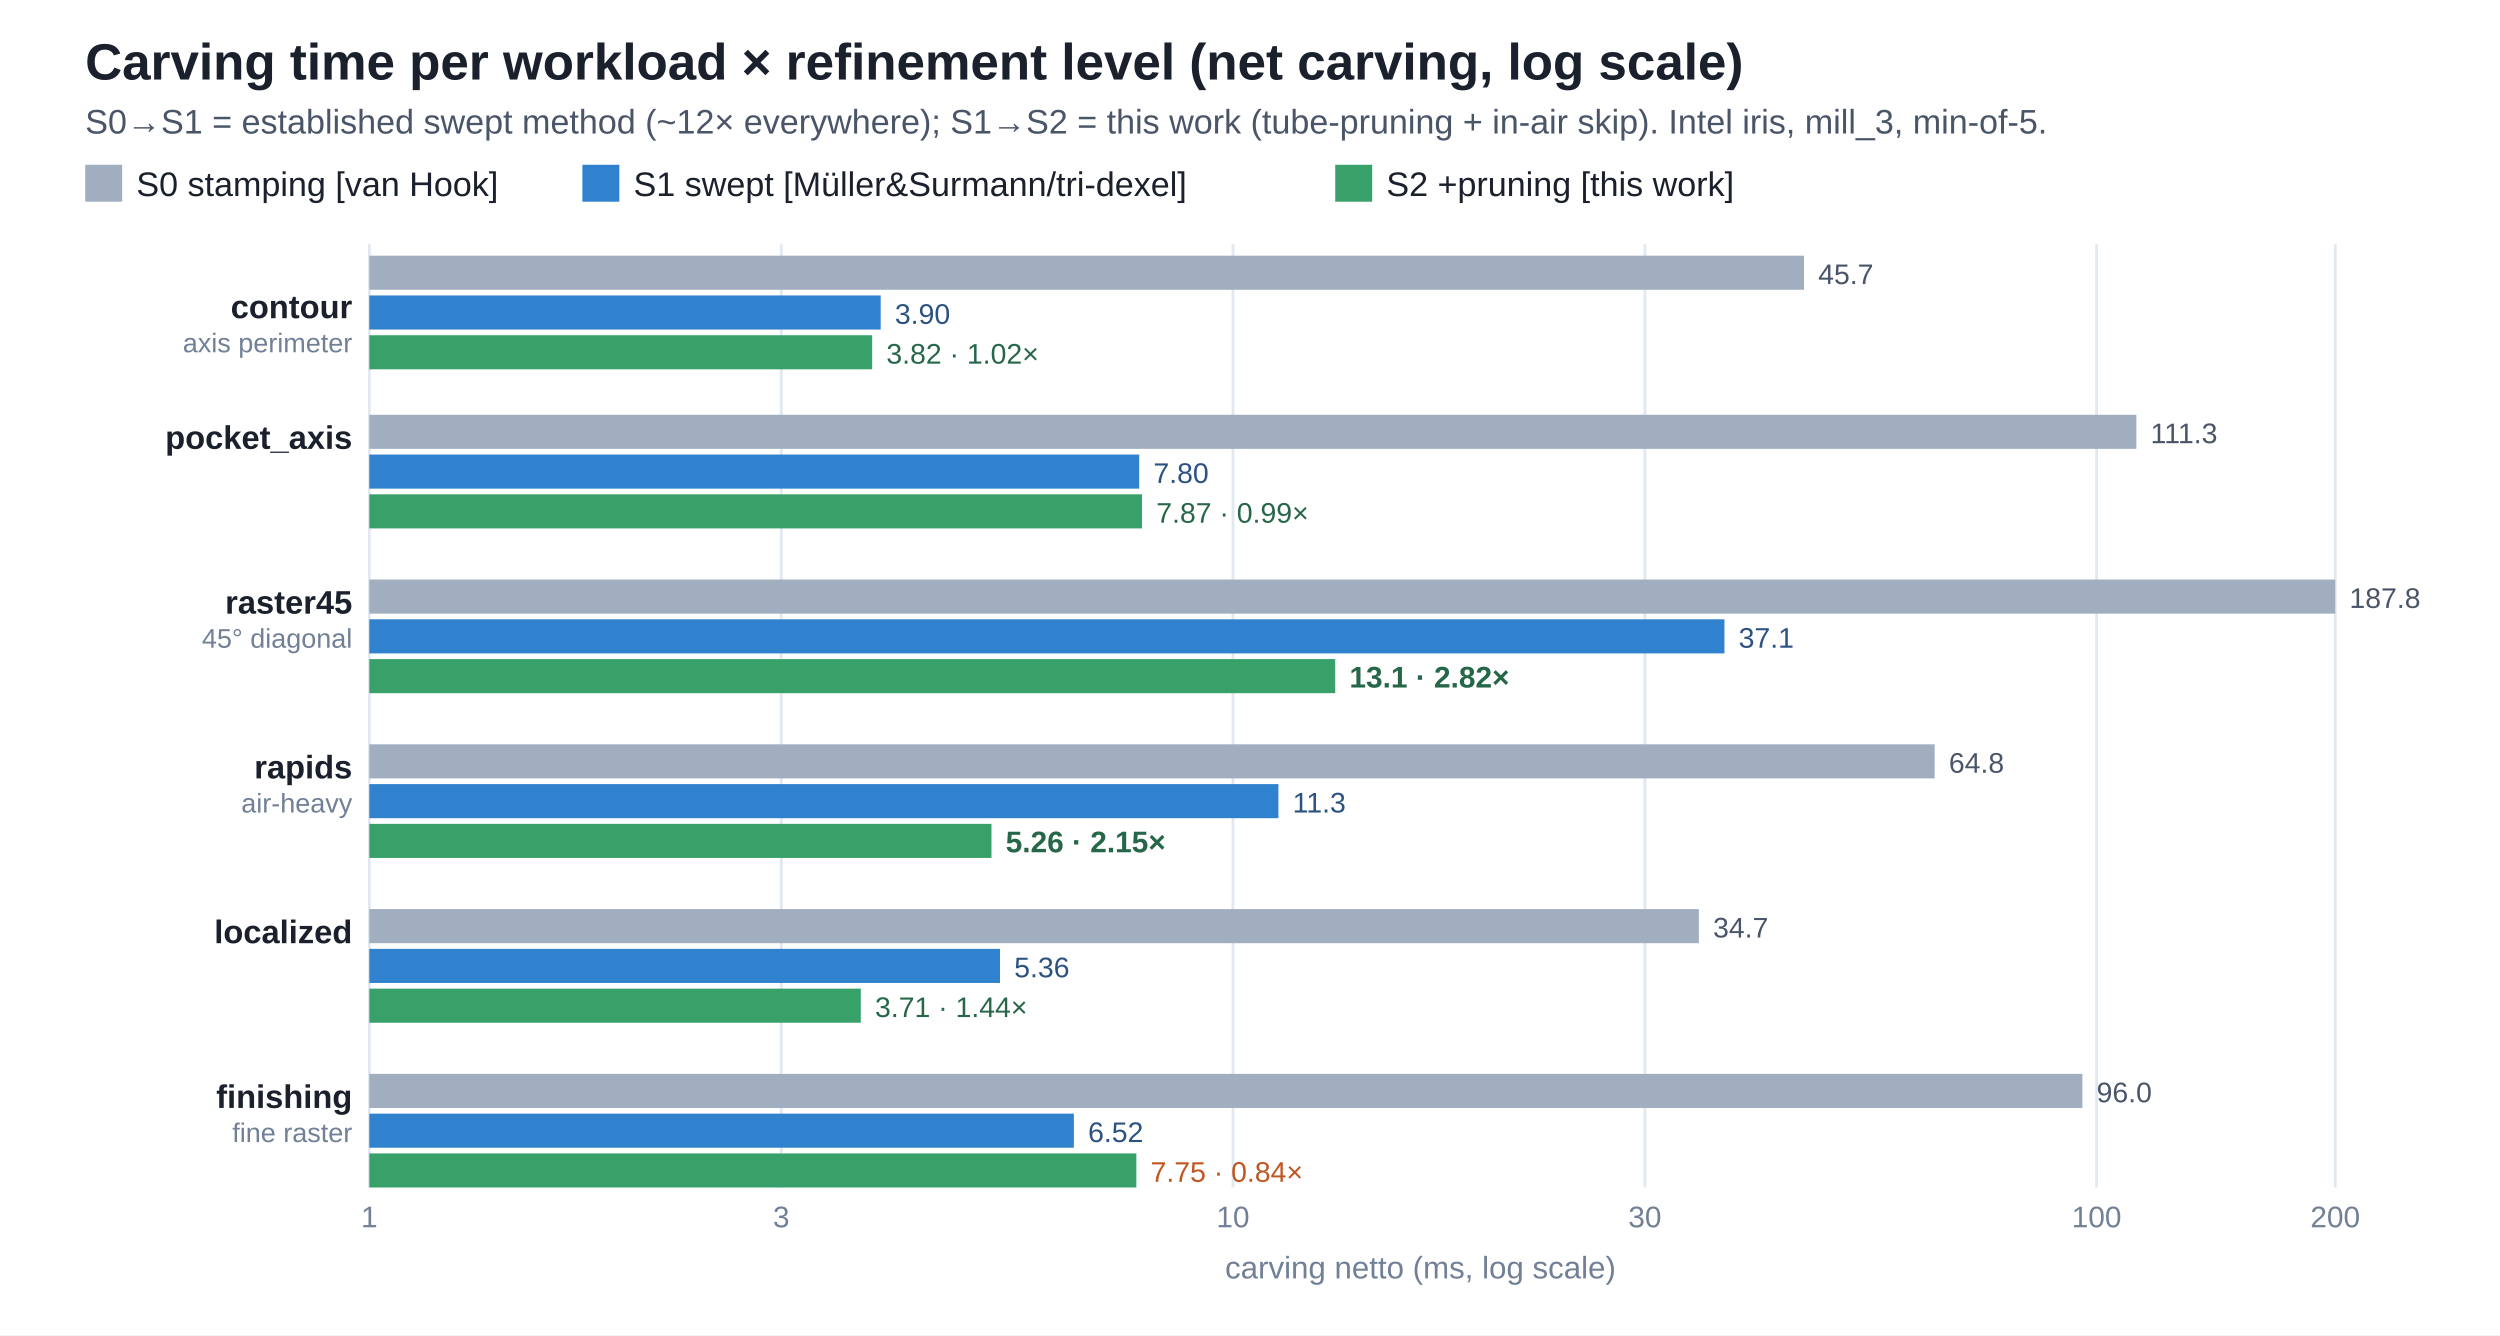
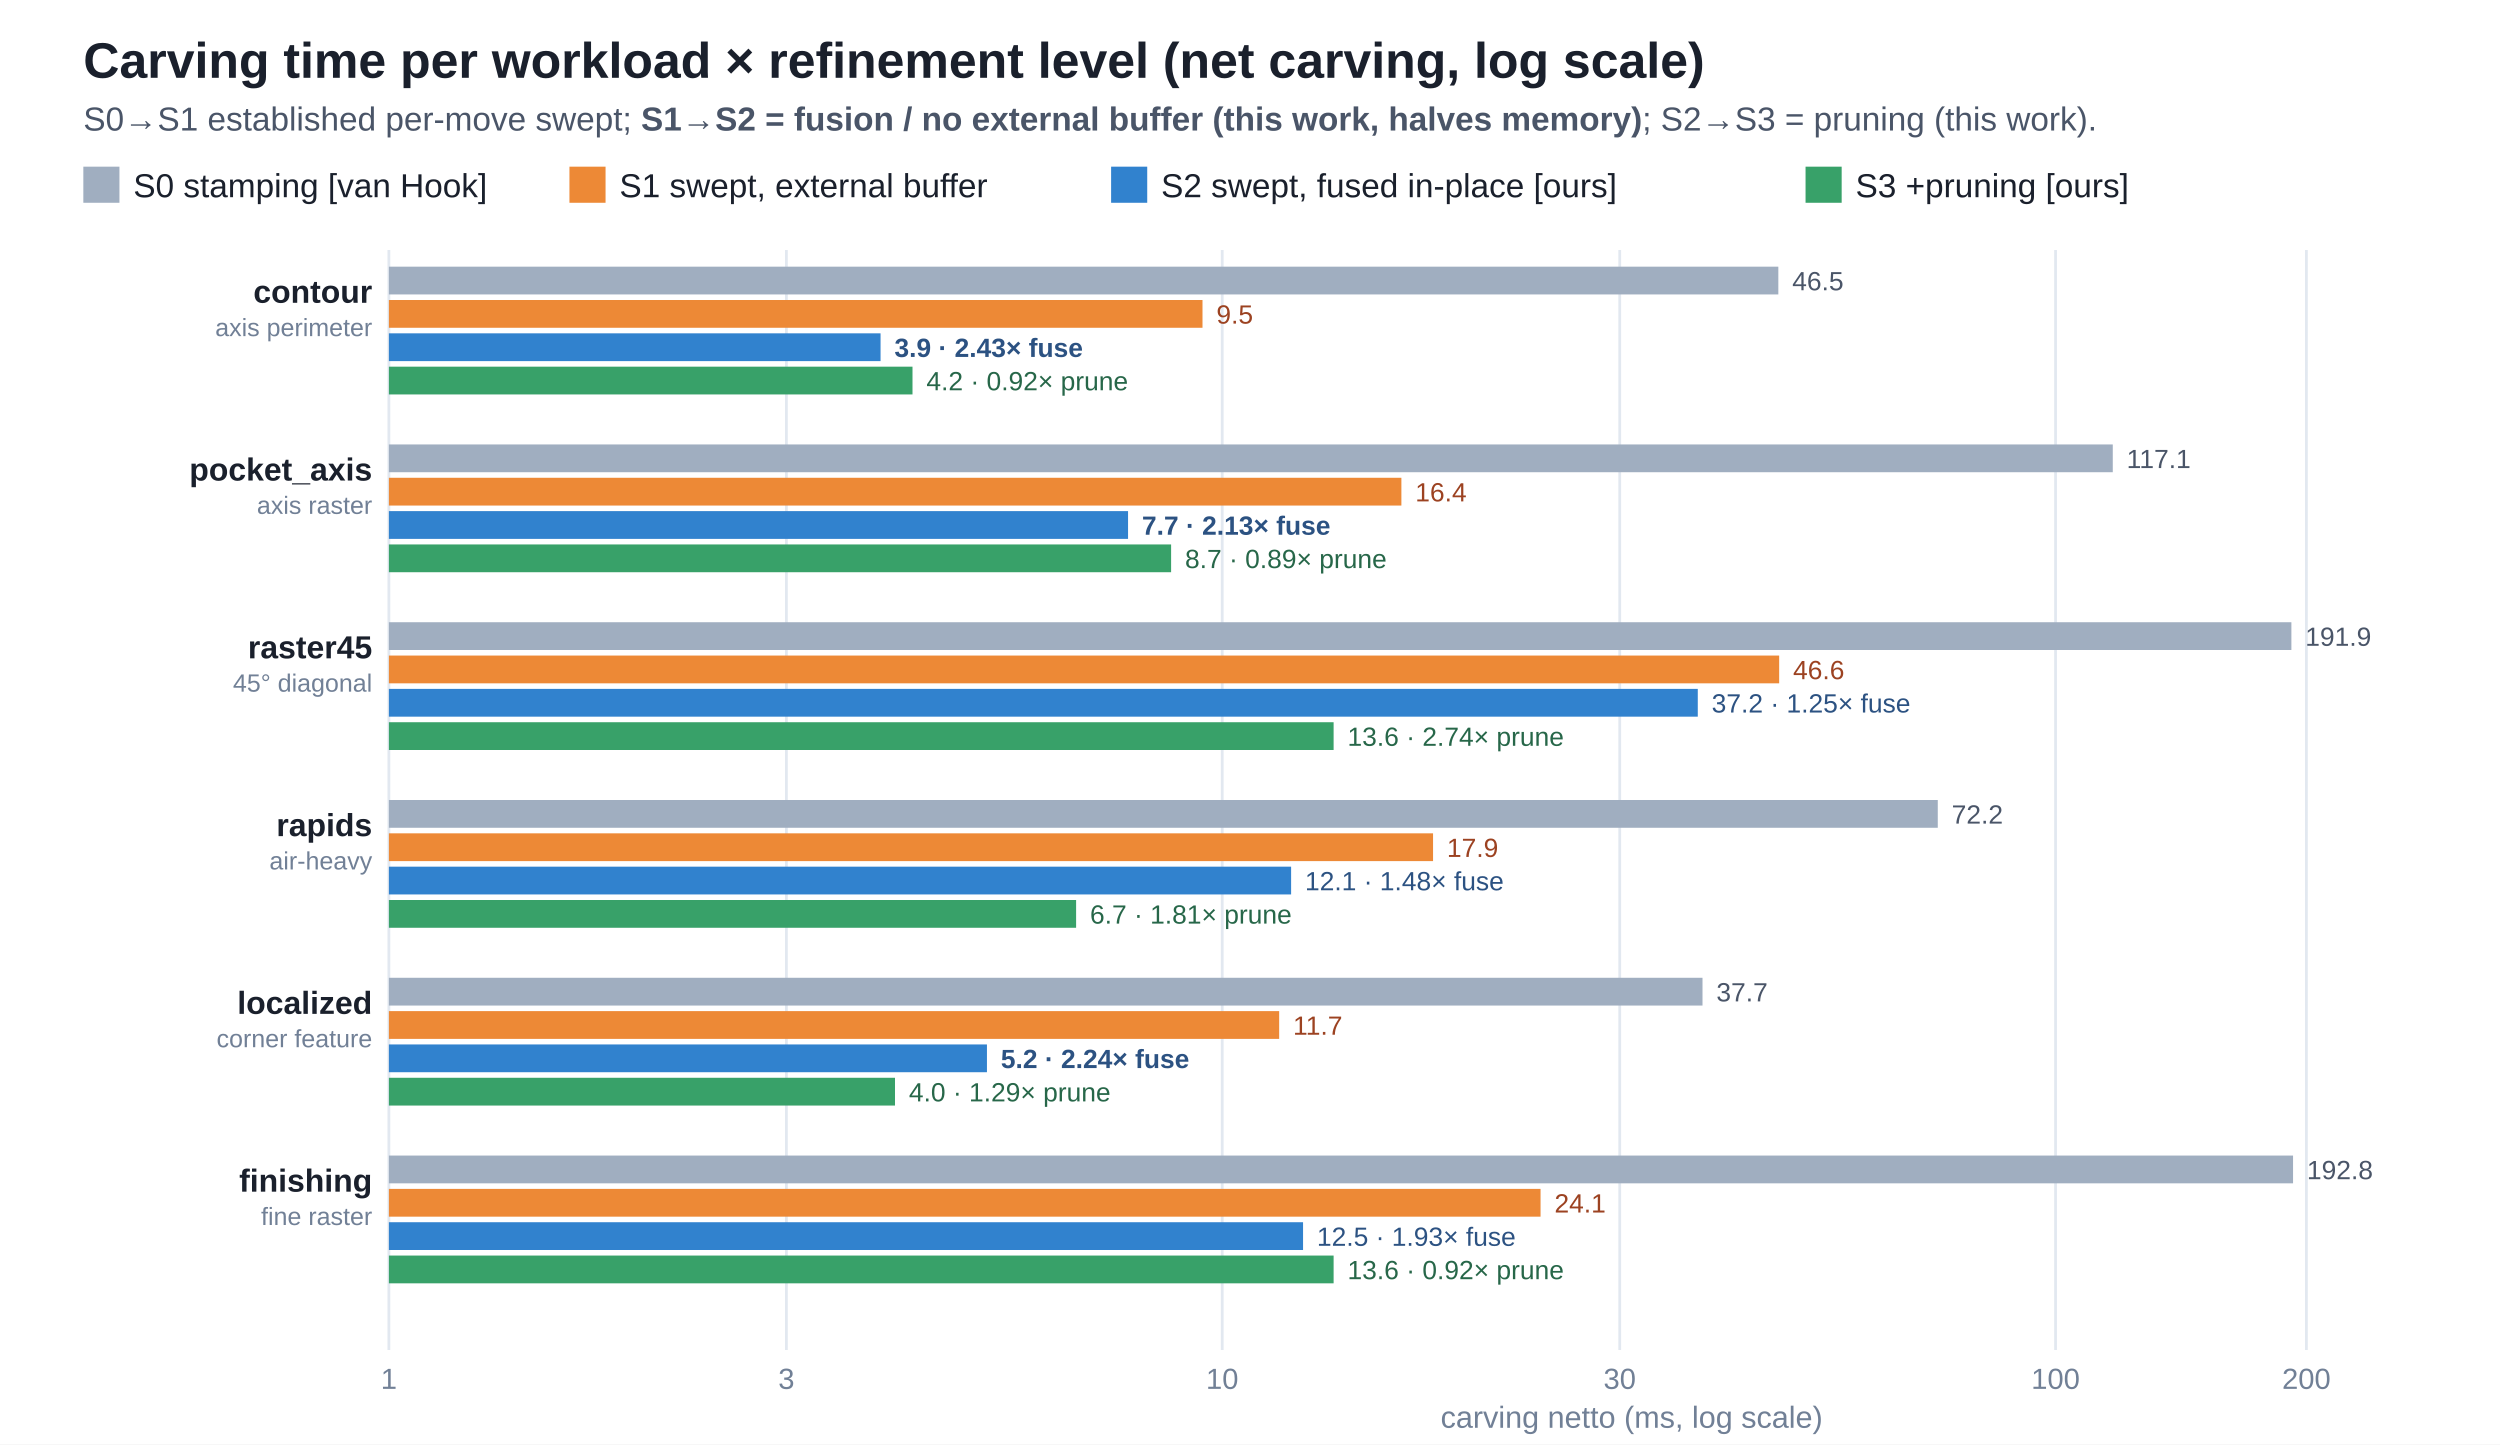
- <svg xmlns="http://www.w3.org/2000/svg" viewBox="0 0 880 470" font-family="Arial, Helvetica, sans-serif">
-   <rect x="0" y="0" width="880" height="470" fill="#ffffff" />
+ <svg xmlns="http://www.w3.org/2000/svg" viewBox="0 0 900 520" font-family="Arial, Helvetica, sans-serif">
+   <rect x="0" y="0" width="900" height="520" fill="#ffffff" />
  <text x="30" y="28" font-size="18" font-weight="bold" fill="#1a202c">Carving time per workload × refinement level (net carving, log scale)</text>
-   <text x="30" y="47" font-size="12" fill="#4a5568">S0→S1 = established swept method (~12× everywhere); S1→S2 = this work (tube-pruning + in-air skip). Intel iris, mill_3, min-of-5.</text>
-   <rect x="30" y="58" width="13" height="13" fill="#a0aec0" />
-   <text x="48" y="69" font-size="12" fill="#1a202c">S0 stamping [van Hook]</text>
-   <rect x="205" y="58" width="13" height="13" fill="#3182ce" />
-   <text x="223" y="69" font-size="12" fill="#1a202c">S1 swept [Müller&amp;Surmann/tri-dexel]</text>
-   <rect x="470" y="58" width="13" height="13" fill="#38a169" />
-   <text x="488" y="69" font-size="12" fill="#1a202c">S2 +pruning [this work]</text>
-   <g stroke="#e2e8f0" stroke-width="1">
-     <line x1="130" y1="86" x2="130" y2="418" />
-     <line x1="275" y1="86" x2="275" y2="418" />
-     <line x1="434" y1="86" x2="434" y2="418" />
-     <line x1="579" y1="86" x2="579" y2="418" />
-     <line x1="738" y1="86" x2="738" y2="418" />
-     <line x1="822" y1="86" x2="822" y2="418" />
-   </g>
-   <g font-size="10.5" fill="#718096" text-anchor="middle">
-     <text x="130" y="432">1</text>
-     <text x="275" y="432">3</text>
-     <text x="434" y="432">10</text>
-     <text x="579" y="432">30</text>
-     <text x="738" y="432">100</text>
-     <text x="822" y="432">200</text>
-     <text x="500" y="450" font-size="11">carving netto (ms, log scale)</text>
-   </g>
-   <text x="124" y="112" font-size="11.5" font-weight="bold" fill="#1a202c" text-anchor="end">contour</text>
-   <text x="124" y="124" font-size="9.5" fill="#718096" text-anchor="end">axis perimeter</text>
-   <rect x="130" y="90" width="505" height="12" fill="#a0aec0" />
-   <text x="640" y="100" font-size="10" fill="#4a5568">45.7</text>
-   <rect x="130" y="104" width="180" height="12" fill="#3182ce" />
-   <text x="315" y="114" font-size="10" fill="#2c5282">3.90</text>
-   <rect x="130" y="118" width="177" height="12" fill="#38a169" />
-   <text x="312" y="128" font-size="10" fill="#276749">3.82 · 1.02×</text>
-   <text x="124" y="158" font-size="11.5" font-weight="bold" fill="#1a202c" text-anchor="end">pocket_axis</text>
-   <rect x="130" y="146" width="622" height="12" fill="#a0aec0" />
-   <text x="757" y="156" font-size="10" fill="#4a5568">111.3</text>
-   <rect x="130" y="160" width="271" height="12" fill="#3182ce" />
-   <text x="406" y="170" font-size="10" fill="#2c5282">7.80</text>
-   <rect x="130" y="174" width="272" height="12" fill="#38a169" />
-   <text x="407" y="184" font-size="10" fill="#276749">7.87 · 0.99×</text>
-   <text x="124" y="216" font-size="11.5" font-weight="bold" fill="#1a202c" text-anchor="end">raster45</text>
-   <text x="124" y="228" font-size="9.5" fill="#718096" text-anchor="end">45° diagonal</text>
-   <rect x="130" y="204" width="692" height="12" fill="#a0aec0" />
-   <text x="827" y="214" font-size="10" fill="#4a5568">187.8</text>
-   <rect x="130" y="218" width="477" height="12" fill="#3182ce" />
-   <text x="612" y="228" font-size="10" fill="#2c5282">37.1</text>
-   <rect x="130" y="232" width="340" height="12" fill="#38a169" />
-   <text x="475" y="242" font-size="10.5" font-weight="bold" fill="#276749">13.1 · 2.82×</text>
-   <text x="124" y="274" font-size="11.5" font-weight="bold" fill="#1a202c" text-anchor="end">rapids</text>
-   <text x="124" y="286" font-size="9.5" fill="#718096" text-anchor="end">air-heavy</text>
-   <rect x="130" y="262" width="551" height="12" fill="#a0aec0" />
-   <text x="686" y="272" font-size="10" fill="#4a5568">64.8</text>
-   <rect x="130" y="276" width="320" height="12" fill="#3182ce" />
-   <text x="455" y="286" font-size="10" fill="#2c5282">11.3</text>
-   <rect x="130" y="290" width="219" height="12" fill="#38a169" />
-   <text x="354" y="300" font-size="10.5" font-weight="bold" fill="#276749">5.26 · 2.15×</text>
-   <text x="124" y="332" font-size="11.5" font-weight="bold" fill="#1a202c" text-anchor="end">localized</text>
-   <rect x="130" y="320" width="468" height="12" fill="#a0aec0" />
-   <text x="603" y="330" font-size="10" fill="#4a5568">34.7</text>
-   <rect x="130" y="334" width="222" height="12" fill="#3182ce" />
-   <text x="357" y="344" font-size="10" fill="#2c5282">5.36</text>
-   <rect x="130" y="348" width="173" height="12" fill="#38a169" />
-   <text x="308" y="358" font-size="10" fill="#276749">3.71 · 1.44×</text>
-   <text x="124" y="390" font-size="11.5" font-weight="bold" fill="#1a202c" text-anchor="end">finishing</text>
-   <text x="124" y="402" font-size="9.5" fill="#718096" text-anchor="end">fine raster</text>
-   <rect x="130" y="378" width="603" height="12" fill="#a0aec0" />
-   <text x="738" y="388" font-size="10" fill="#4a5568">96.0</text>
-   <rect x="130" y="392" width="248" height="12" fill="#3182ce" />
-   <text x="383" y="402" font-size="10" fill="#2c5282">6.52</text>
-   <rect x="130" y="406" width="270" height="12" fill="#38a169" />
-   <text x="405" y="416" font-size="10" fill="#c05621">7.75 · 0.84×</text>
+   <text x="30" y="47" font-size="12" fill="#4a5568">S0→S1 established per-move swept; <tspan font-weight="bold">S1→S2 = fusion / no external buffer (this work, halves memory)</tspan>; S2→S3 = pruning (this work).</text>
+   <rect x="30" y="60" width="13" height="13" fill="#a0aec0" />
+   <text x="48" y="71" font-size="12" fill="#1a202c">S0 stamping [van Hook]</text>
+   <rect x="205" y="60" width="13" height="13" fill="#ed8936" />
+   <text x="223" y="71" font-size="12" fill="#1a202c">S1 swept, external buffer</text>
+   <rect x="400" y="60" width="13" height="13" fill="#3182ce" />
+   <text x="418" y="71" font-size="12" fill="#1a202c">S2 swept, fused in-place [ours]</text>
+   <rect x="650" y="60" width="13" height="13" fill="#38a169" />
+   <text x="668" y="71" font-size="12" fill="#1a202c">S3 +pruning [ours]</text>
+   <line x1="140.0" y1="90" x2="140.0" y2="486" stroke="#e2e8f0" stroke-width="1" />
+   <text x="140.0" y="500" font-size="10.5" fill="#718096" text-anchor="middle">1</text>
+   <line x1="283.1" y1="90" x2="283.1" y2="486" stroke="#e2e8f0" stroke-width="1" />
+   <text x="283.1" y="500" font-size="10.5" fill="#718096" text-anchor="middle">3</text>
+   <line x1="440.0" y1="90" x2="440.0" y2="486" stroke="#e2e8f0" stroke-width="1" />
+   <text x="440.0" y="500" font-size="10.5" fill="#718096" text-anchor="middle">10</text>
+   <line x1="583.1" y1="90" x2="583.1" y2="486" stroke="#e2e8f0" stroke-width="1" />
+   <text x="583.1" y="500" font-size="10.5" fill="#718096" text-anchor="middle">30</text>
+   <line x1="740.0" y1="90" x2="740.0" y2="486" stroke="#e2e8f0" stroke-width="1" />
+   <text x="740.0" y="500" font-size="10.5" fill="#718096" text-anchor="middle">100</text>
+   <line x1="830.3" y1="90" x2="830.3" y2="486" stroke="#e2e8f0" stroke-width="1" />
+   <text x="830.3" y="500" font-size="10.5" fill="#718096" text-anchor="middle">200</text>
+   <text x="587.4" y="514" font-size="11" fill="#718096" text-anchor="middle">carving netto (ms, log scale)</text>
+   <text x="134" y="109" font-size="11.5" font-weight="bold" fill="#1a202c" text-anchor="end">contour</text>
+   <text x="134" y="121" font-size="9" fill="#718096" text-anchor="end">axis perimeter</text>
+   <rect x="140.0" y="96" width="500.2" height="10" fill="#a0aec0" />
+   <text x="645.2" y="104.5" font-size="9.5" fill="#4a5568">46.5</text>
+   <rect x="140.0" y="108" width="292.9" height="10" fill="#ed8936" />
+   <text x="437.9" y="116.5" font-size="9.5" fill="#9c4221">9.5</text>
+   <rect x="140.0" y="120" width="177.0" height="10" fill="#3182ce" />
+   <text x="322.0" y="128.5" font-size="9.5" fill="#2c5282" font-weight="bold">3.9 · 2.43× fuse</text>
+   <rect x="140.0" y="132" width="188.5" height="10" fill="#38a169" />
+   <text x="333.5" y="140.5" font-size="9.5" fill="#276749">4.2 · 0.92× prune</text>
+   <text x="134" y="173" font-size="11.5" font-weight="bold" fill="#1a202c" text-anchor="end">pocket_axis</text>
+   <text x="134" y="185" font-size="9" fill="#718096" text-anchor="end">axis raster</text>
+   <rect x="140.0" y="160" width="620.6" height="10" fill="#a0aec0" />
+   <text x="765.6" y="168.5" font-size="9.5" fill="#4a5568">117.1</text>
+   <rect x="140.0" y="172" width="364.5" height="10" fill="#ed8936" />
+   <text x="509.5" y="180.5" font-size="9.5" fill="#9c4221">16.4</text>
+   <rect x="140.0" y="184" width="266.1" height="10" fill="#3182ce" />
+   <text x="411.1" y="192.5" font-size="9.5" fill="#2c5282" font-weight="bold">7.7 · 2.13× fuse</text>
+   <rect x="140.0" y="196" width="281.6" height="10" fill="#38a169" />
+   <text x="426.6" y="204.5" font-size="9.5" fill="#276749">8.7 · 0.89× prune</text>
+   <text x="134" y="237" font-size="11.5" font-weight="bold" fill="#1a202c" text-anchor="end">raster45</text>
+   <text x="134" y="249" font-size="9" fill="#718096" text-anchor="end">45° diagonal</text>
+   <rect x="140.0" y="224" width="684.9" height="10" fill="#a0aec0" />
+   <text x="829.9" y="232.5" font-size="9.5" fill="#4a5568">191.9</text>
+   <rect x="140.0" y="236" width="500.5" height="10" fill="#ed8936" />
+   <text x="645.5" y="244.5" font-size="9.5" fill="#9c4221">46.6</text>
+   <rect x="140.0" y="248" width="471.2" height="10" fill="#3182ce" />
+   <text x="616.2" y="256.5" font-size="9.5" fill="#2c5282">37.2 · 1.25× fuse</text>
+   <rect x="140.0" y="260" width="340.1" height="10" fill="#38a169" />
+   <text x="485.1" y="268.5" font-size="9.5" fill="#276749">13.6 · 2.74× prune</text>
+   <text x="134" y="301" font-size="11.5" font-weight="bold" fill="#1a202c" text-anchor="end">rapids</text>
+   <text x="134" y="313" font-size="9" fill="#718096" text-anchor="end">air-heavy</text>
+   <rect x="140.0" y="288" width="557.6" height="10" fill="#a0aec0" />
+   <text x="702.6" y="296.5" font-size="9.5" fill="#4a5568">72.2</text>
+   <rect x="140.0" y="300" width="375.9" height="10" fill="#ed8936" />
+   <text x="520.9" y="308.5" font-size="9.5" fill="#9c4221">17.9</text>
+   <rect x="140.0" y="312" width="324.8" height="10" fill="#3182ce" />
+   <text x="469.8" y="320.5" font-size="9.5" fill="#2c5282">12.1 · 1.48× fuse</text>
+   <rect x="140.0" y="324" width="247.4" height="10" fill="#38a169" />
+   <text x="392.4" y="332.5" font-size="9.5" fill="#276749">6.7 · 1.81× prune</text>
+   <text x="134" y="365" font-size="11.5" font-weight="bold" fill="#1a202c" text-anchor="end">localized</text>
+   <text x="134" y="377" font-size="9" fill="#718096" text-anchor="end">corner feature</text>
+   <rect x="140.0" y="352" width="472.9" height="10" fill="#a0aec0" />
+   <text x="617.9" y="360.5" font-size="9.5" fill="#4a5568">37.7</text>
+   <rect x="140.0" y="364" width="320.5" height="10" fill="#ed8936" />
+   <text x="465.5" y="372.5" font-size="9.5" fill="#9c4221">11.7</text>
+   <rect x="140.0" y="376" width="215.3" height="10" fill="#3182ce" />
+   <text x="360.3" y="384.5" font-size="9.5" fill="#2c5282" font-weight="bold">5.2 · 2.24× fuse</text>
+   <rect x="140.0" y="388" width="182.2" height="10" fill="#38a169" />
+   <text x="327.2" y="396.5" font-size="9.5" fill="#276749">4.0 · 1.29× prune</text>
+   <text x="134" y="429" font-size="11.5" font-weight="bold" fill="#1a202c" text-anchor="end">finishing</text>
+   <text x="134" y="441" font-size="9" fill="#718096" text-anchor="end">fine raster</text>
+   <rect x="140.0" y="416" width="685.5" height="10" fill="#a0aec0" />
+   <text x="830.5" y="424.5" font-size="9.5" fill="#4a5568">192.8</text>
+   <rect x="140.0" y="428" width="414.6" height="10" fill="#ed8936" />
+   <text x="559.6" y="436.5" font-size="9.5" fill="#9c4221">24.1</text>
+   <rect x="140.0" y="440" width="329.1" height="10" fill="#3182ce" />
+   <text x="474.1" y="448.5" font-size="9.5" fill="#2c5282">12.5 · 1.93× fuse</text>
+   <rect x="140.0" y="452" width="340.1" height="10" fill="#38a169" />
+   <text x="485.1" y="460.5" font-size="9.5" fill="#276749">13.6 · 0.92× prune</text>
</svg>
